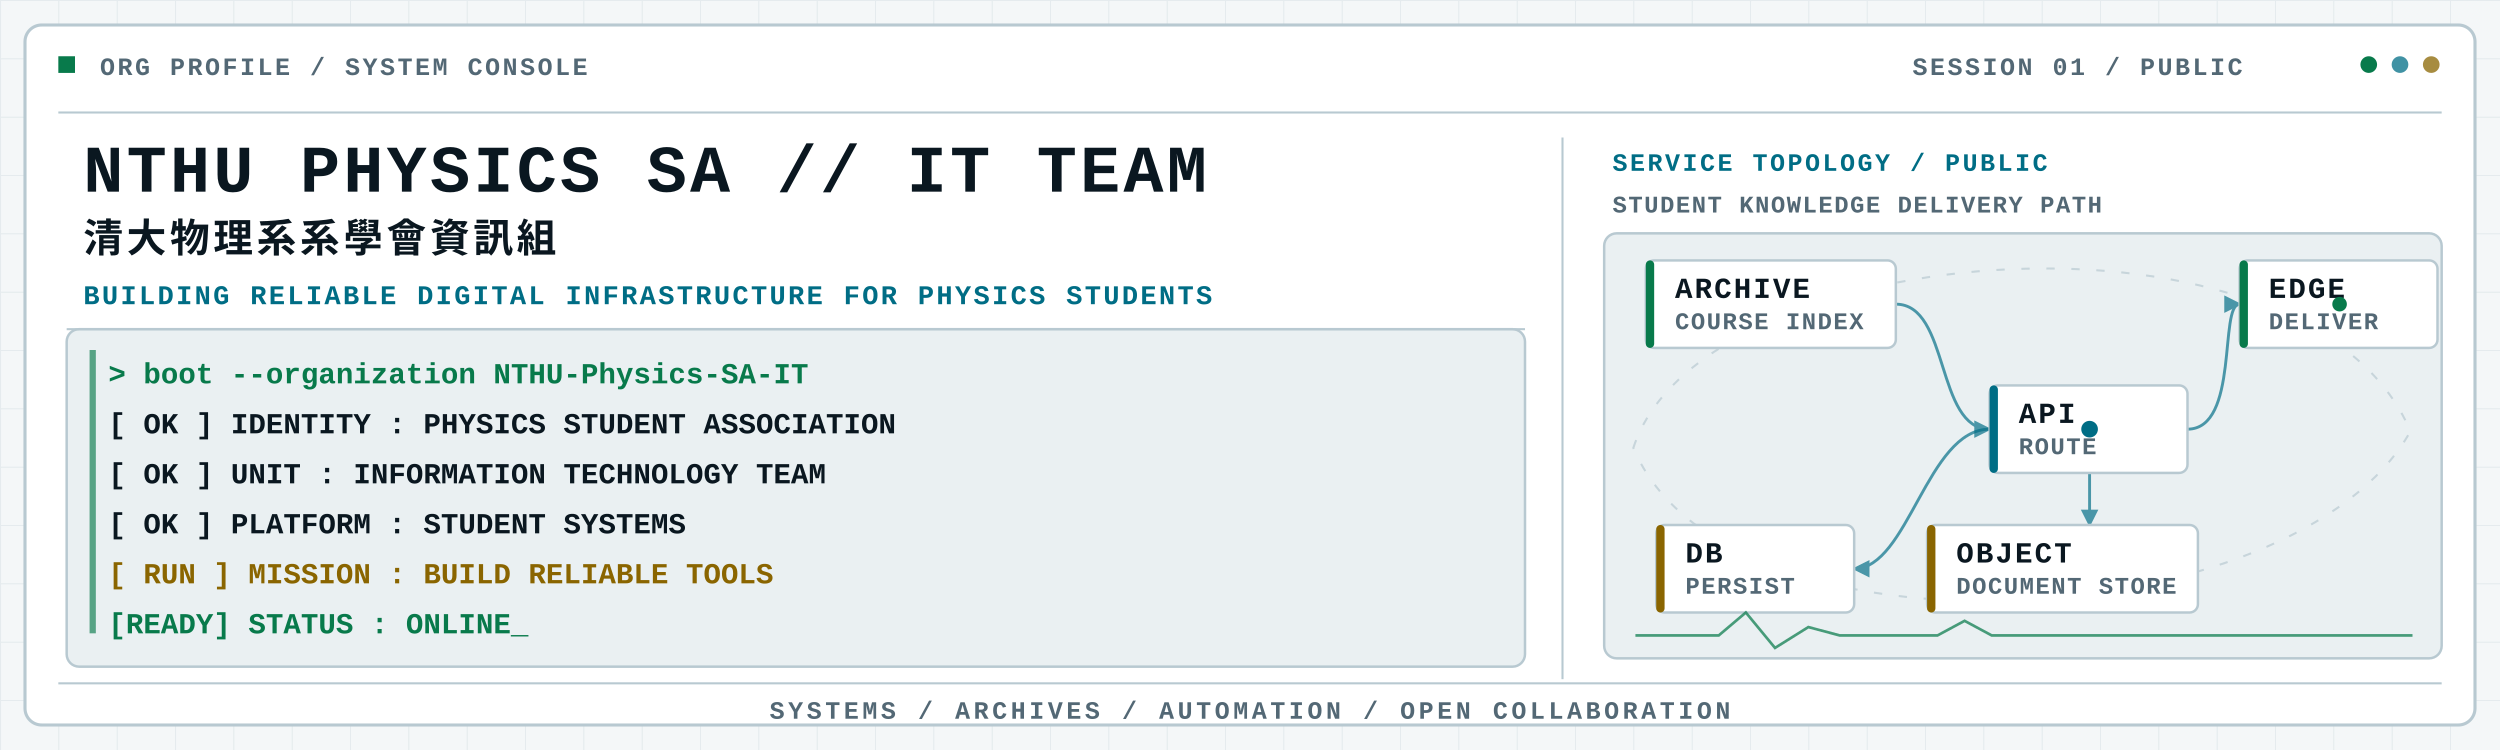
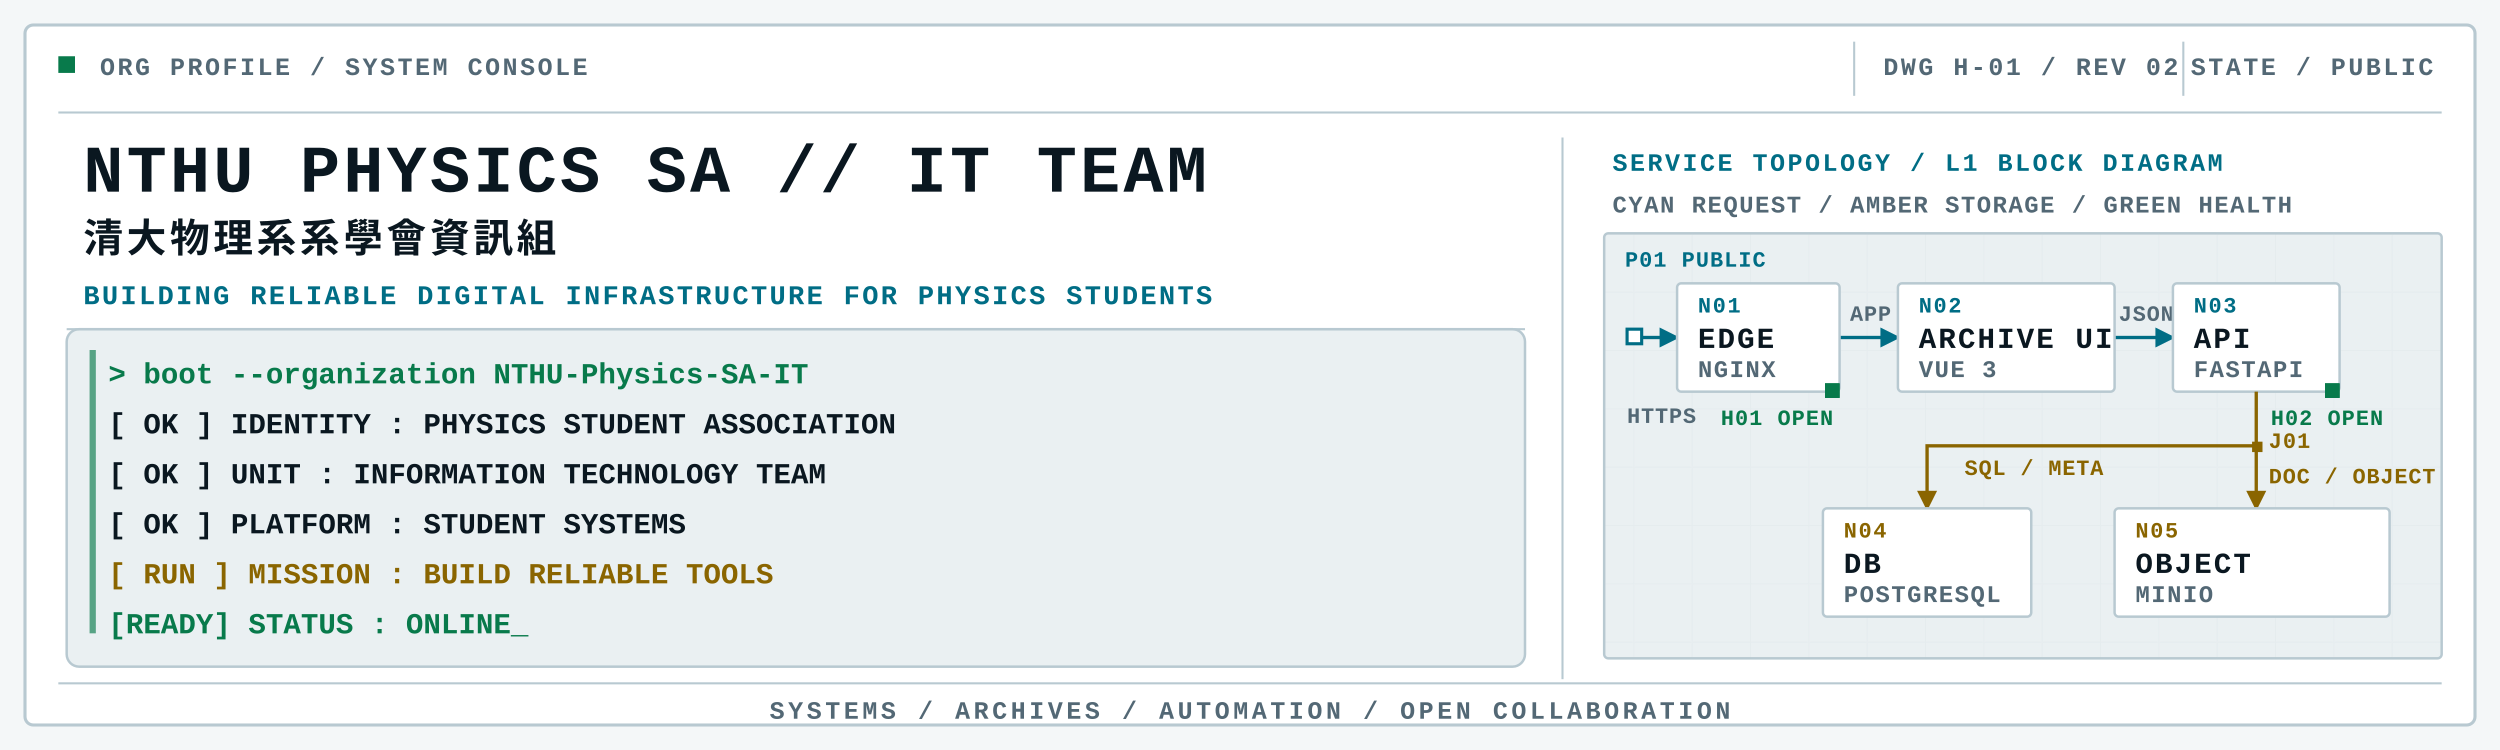
<svg xmlns="http://www.w3.org/2000/svg" viewBox="0 0 1200 360" role="img" aria-labelledby="title desc">
  <defs>
    <pattern id="grid" width="28" height="28" patternUnits="userSpaceOnUse">
      <path d="M28 0H0V28" fill="none" stroke="#B8C9D1" stroke-width="1" opacity=".26" />
    </pattern>
    <marker id="arrow" viewBox="0 0 8 8" refX="7" refY="4" markerWidth="6" markerHeight="6" orient="auto">
      <path d="M0 0L8 4L0 8Z" fill="#006D85" />
+     </marker>
+     <marker id="arrow-data" viewBox="0 0 8 8" refX="7" refY="4" markerWidth="6" markerHeight="6" orient="auto">
+       <path d="M0 0L8 4L0 8Z" fill="#8A6500" />
    </marker>
    <clipPath id="type-command">
      <rect x="52" y="167" width="0" height="22">
        <animate attributeName="width" values="0;0;32;64;96;128;160;192;224;256;288;320;344;344;0" keyTimes="0;.028;.035;.042;.049;.056;.063;.070;.077;.084;.091;.098;.105;.968;1" calcMode="discrete" dur="16s" repeatCount="indefinite" />
      </rect>
    </clipPath>
    <clipPath id="type-identity">
      <rect x="52" y="191" width="0" height="22">
        <animate attributeName="width" values="0;0;38;76;114;152;190;228;266;304;342;380;418;418;0" keyTimes="0;.108;.113;.118;.123;.128;.133;.138;.143;.148;.153;.158;.163;.968;1" calcMode="discrete" dur="16s" repeatCount="indefinite" />
      </rect>
    </clipPath>
    <clipPath id="type-unit">
      <rect x="52" y="215" width="0" height="22">
        <animate attributeName="width" values="0;0;38;76;114;152;190;228;266;304;342;380;418;418;0" keyTimes="0;.166;.171;.176;.181;.186;.191;.196;.201;.206;.211;.216;.221;.968;1" calcMode="discrete" dur="16s" repeatCount="indefinite" />
      </rect>
    </clipPath>
    <clipPath id="type-platform">
      <rect x="52" y="239" width="0" height="22">
        <animate attributeName="width" values="0;0;30;60;90;120;150;180;210;240;270;300;330;330;0" keyTimes="0;.224;.228;.232;.236;.240;.244;.248;.252;.256;.260;.264;.268;.968;1" calcMode="discrete" dur="16s" repeatCount="indefinite" />
      </rect>
    </clipPath>
    <clipPath id="type-mission">
      <rect x="52" y="263" width="0" height="22">
        <animate attributeName="width" values="0;0;34;68;102;136;170;204;238;272;306;340;340;0" keyTimes="0;.270;.275;.280;.285;.290;.295;.300;.305;.310;.315;.320;.968;1" calcMode="discrete" dur="16s" repeatCount="indefinite" />
      </rect>
    </clipPath>
    <clipPath id="type-status">
      <rect x="52" y="287" width="0" height="22">
        <animate attributeName="width" values="0;0;27;54;81;108;135;162;189;216;243;270;270;0" keyTimes="0;.318;.321;.324;.327;.330;.333;.336;.339;.342;.345;.351;.968;1" calcMode="discrete" dur="16s" repeatCount="indefinite" />
      </rect>
    </clipPath>
    <style>
      text {
        font-family: "Courier New", Courier, "Liberation Mono", "DejaVu Sans Mono", monospace;
        font-weight: 700;
      }
      .bg { fill: #F4F7F8; }
      .panel { fill: #FFFFFF; }
      .raised { fill: #EAF0F2; }
      .primary { fill: #0A1720; }
      .muted { fill: #536875; }
      .green { fill: #087A4B; }
      .cyan { fill: #006D85; }
      .amber { fill: #8A6500; }
      .border { stroke: #B8C9D1; }
      .brand { font-size: 32px; font-weight: 900; letter-spacing: 1.6px; }
      .brand-zh { font-size: 19px; font-weight: 900; letter-spacing: 1.8px; }
      .tagline { font-size: 13px; font-weight: 800; letter-spacing: 1.1px; }
      .meta { font-size: 12px; font-weight: 700; letter-spacing: 1.2px; }
      .terminal { font-size: 14px; font-weight: 700; }
      .node-label { font-size: 14px; font-weight: 800; letter-spacing: 1px; }
      .node-meta { font-size: 11.5px; font-weight: 700; letter-spacing: .7px; }
+       .node-id { font-size: 10.5px; font-weight: 800; letter-spacing: .8px; }
+       .bus-label { font-size: 10.5px; font-weight: 800; letter-spacing: .4px; }
+       .port-label { font-size: 10.5px; font-weight: 800; letter-spacing: .5px; }
      .rail { font-size: 12px; font-weight: 800; letter-spacing: 1.7px; }
-       .topology-line { fill: none; stroke: #006D85; stroke-width: 1.4; opacity: .68; marker-end: url(#arrow); }
-       .orbit { fill: none; stroke: #B8C9D1; stroke-width: 1; stroke-dasharray: 4 8; opacity: .7; }
+       .request-bus { fill: none; stroke: #006D85; stroke-width: 1.6; marker-end: url(#arrow); }
+       .data-bus { fill: none; stroke: #8A6500; stroke-width: 1.6; marker-end: url(#arrow-data); }
+       .request-port { fill: #FFFFFF; stroke: #006D85; stroke-width: 1.5; }
+       .health-port { fill: #087A4B; }
+       .junction { fill: #8A6500; }
      @media (prefers-reduced-motion: reduce) {
        .motion-layer { display: none !important; }
      }
    </style>
  </defs>
  <rect class="bg" width="1200" height="360" />
-   <rect width="1200" height="360" fill="url(#grid)" />
-   <rect x="12" y="12" width="1176" height="336" rx="8" class="panel border" stroke-width="1.5" />
+   <rect x="12" y="12" width="1176" height="336" rx="4" class="panel border" stroke-width="1.5" />
  <g aria-hidden="true">
    <path d="M28 54H1172" class="border" stroke-width="1" />
    <path d="M750 66V326" class="border" stroke-width="1" />
    <rect x="28" y="27" width="8" height="8" class="green" />
-     <circle cx="1137" cy="31" r="4" class="green" />
-     <circle cx="1152" cy="31" r="4" class="cyan" opacity=".75" />
-     <circle cx="1167" cy="31" r="4" class="amber" opacity=".75" />
+     <path d="M890 20V46M1048 20V46" class="border" stroke-width="1" />
  </g>
  <text x="48" y="36" class="meta muted">ORG PROFILE / SYSTEM CONSOLE</text>
-   <text x="918" y="36" class="meta muted">SESSION 01 / PUBLIC</text>
+   <text x="904" y="36" class="meta muted">DWG H-01 / REV 02</text>
+   <text x="1168" y="36" text-anchor="end" class="meta muted">STATE / PUBLIC</text>
  <text x="40" y="92" class="brand primary">NTHU PHYSICS SA // IT TEAM</text>
  <text x="40" y="121" class="brand-zh primary">清大物理系系學會資訊組</text>
  <text x="40" y="146" class="tagline cyan">BUILDING RELIABLE DIGITAL INFRASTRUCTURE FOR PHYSICS STUDENTS</text>
  <rect x="32" y="158" width="700" height="162" rx="6" class="raised border" stroke-width="1.2" />
  <path d="M32 158H732" class="border" stroke-width="1" />
  <rect x="43" y="168" width="3" height="136" class="green" opacity=".65" />
  <g class="static-fallback terminal">
    <text x="52" y="184" class="green">&gt; boot --organization NTHU-Physics-SA-IT</text>
    <text x="52" y="208" class="primary">[ OK ] IDENTITY     : PHYSICS STUDENT ASSOCIATION</text>
    <text x="52" y="232" class="primary">[ OK ] UNIT         : INFORMATION TECHNOLOGY TEAM</text>
    <text x="52" y="256" class="primary">[ OK ] PLATFORM     : STUDENT SYSTEMS</text>
    <text x="52" y="280" class="amber">[ RUN ] MISSION     : BUILD RELIABLE TOOLS</text>
    <text x="52" y="304" class="green">[READY] STATUS      : ONLINE_</text>
  </g>
  <g class="motion-layer">
    <rect x="48" y="164" width="672" height="146" class="raised" opacity="0">
      <animate attributeName="opacity" values="0;1;1;0" keyTimes="0;.002;.968;1" calcMode="discrete" dur="16s" repeatCount="indefinite" />
    </rect>
    <g class="terminal">
      <g clip-path="url(#type-command)">
        <text x="52" y="184" class="green">&gt; boot --organization NTHU-Physics-SA-IT</text>
      </g>
      <g clip-path="url(#type-identity)">
        <text x="52" y="208" class="primary">[ OK ] IDENTITY     : PHYSICS STUDENT ASSOCIATION</text>
      </g>
      <g clip-path="url(#type-unit)">
        <text x="52" y="232" class="primary">[ OK ] UNIT         : INFORMATION TECHNOLOGY TEAM</text>
      </g>
      <g clip-path="url(#type-platform)">
        <text x="52" y="256" class="primary">[ OK ] PLATFORM     : STUDENT SYSTEMS</text>
      </g>
      <g clip-path="url(#type-mission)">
        <text x="52" y="280" class="amber">[ RUN ] MISSION     : BUILD RELIABLE TOOLS</text>
      </g>
      <g clip-path="url(#type-status)">
        <text x="52" y="304" class="green">[READY] STATUS      : ONLINE_</text>
      </g>
    </g>
    <g opacity="0">
      <animate attributeName="opacity" values="0;0;1;1;0" keyTimes="0;.348;.351;.968;1" calcMode="discrete" dur="16s" repeatCount="indefinite" />
      <rect x="298" y="290" width="8" height="17" class="green">
        <animate attributeName="opacity" values="1;0;1" dur=".8s" repeatCount="indefinite" />
      </rect>
    </g>
  </g>
  <g>
-     <text x="774" y="82" class="meta cyan">SERVICE TOPOLOGY / PUBLIC</text>
-     <text x="774" y="102" class="node-meta muted">STUDENT KNOWLEDGE DELIVERY PATH</text>
-     <rect x="770" y="112" width="402" height="204" rx="6" class="raised border" stroke-width="1.2" />
-     <path class="orbit" d="M784 215C817 113 1108 91 1157 207C1102 306 829 322 784 215Z" />
-     <path class="topology-line" d="M910 146C936 146 929 206 955 206" />
-     <path class="topology-line" d="M955 206C925 206 916 273 890 273" />
-     <path class="topology-line" d="M1003 227V252" />
-     <path class="topology-line" d="M1050 206C1075 206 1065 146 1075 146" />
-     <g transform="translate(790 125)">
-       <rect width="120" height="42" rx="4" class="panel border" stroke-width="1.2" />
-       <rect width="4" height="42" rx="2" class="green" />
-       <text x="14" y="18" class="node-label primary">ARCHIVE</text>
-       <text x="14" y="33" class="node-meta muted">COURSE INDEX</text>
+     <text x="774" y="82" class="meta cyan">SERVICE TOPOLOGY / L1 BLOCK DIAGRAM</text>
+     <text x="774" y="102" class="node-meta muted">CYAN REQUEST / AMBER STORAGE / GREEN HEALTH</text>
+     <rect x="770" y="112" width="402" height="204" rx="2" class="raised border" stroke-width="1.2" />
+     <rect x="770" y="112" width="402" height="204" rx="2" fill="url(#grid)" opacity=".34" />
+     <rect x="781" y="158" width="7" height="7" class="request-port" />
+     <text x="780" y="128" class="port-label cyan">P01 PUBLIC</text>
+     <path class="request-bus" d="M788 162H805" />
+     <text x="781" y="203" class="bus-label muted">HTTPS</text>
+     <path class="request-bus" d="M883 162H911" />
+     <text x="888" y="154" class="bus-label muted">APP</text>
+     <path class="request-bus" d="M1015 162H1043" />
+     <text x="1017" y="154" class="bus-label muted">JSON</text>
+     <g transform="translate(805 136)">
+       <rect width="78" height="52" rx="2" class="panel border" stroke-width="1.2" />
+       <text x="10" y="14" class="node-id cyan">N01</text>
+       <text x="10" y="31" class="node-label primary">EDGE</text>
+       <text x="10" y="45" class="node-meta muted">NGINX</text>
    </g>
-     <g transform="translate(955 185)">
-       <rect width="95" height="42" rx="4" class="panel border" stroke-width="1.2" />
-       <rect width="4" height="42" rx="2" class="cyan" />
-       <text x="14" y="18" class="node-label primary">API</text>
-       <text x="14" y="33" class="node-meta muted">ROUTE</text>
+     <g transform="translate(911 136)">
+       <rect width="104" height="52" rx="2" class="panel border" stroke-width="1.2" />
+       <text x="10" y="14" class="node-id cyan">N02</text>
+       <text x="10" y="31" class="node-label primary">ARCHIVE UI</text>
+       <text x="10" y="45" class="node-meta muted">VUE 3</text>
    </g>
-     <g transform="translate(795 252)">
-       <rect width="95" height="42" rx="4" class="panel border" stroke-width="1.2" />
-       <rect width="4" height="42" rx="2" class="amber" />
-       <text x="14" y="18" class="node-label primary">DB</text>
-       <text x="14" y="33" class="node-meta muted">PERSIST</text>
+     <g transform="translate(1043 136)">
+       <rect width="80" height="52" rx="2" class="panel border" stroke-width="1.2" />
+       <text x="10" y="14" class="node-id cyan">N03</text>
+       <text x="10" y="31" class="node-label primary">API</text>
+       <text x="10" y="45" class="node-meta muted">FASTAPI</text>
    </g>
-     <g transform="translate(925 252)">
-       <rect width="130" height="42" rx="4" class="panel border" stroke-width="1.2" />
-       <rect width="4" height="42" rx="2" class="amber" />
-       <text x="14" y="18" class="node-label primary">OBJECT</text>
-       <text x="14" y="33" class="node-meta muted">DOCUMENT STORE</text>
+     <rect x="876" y="184" width="7" height="7" class="health-port" />
+     <text x="826" y="204" class="port-label green">H01 OPEN</text>
+     <rect x="1116" y="184" width="7" height="7" class="health-port" />
+     <text x="1090" y="204" class="port-label green">H02 OPEN</text>
+     <g class="motion-layer">
+       <rect x="876" y="184" width="7" height="7" class="health-port">
+         <animate attributeName="opacity" values=".3;1;.3" dur="5.6s" begin="-2s" repeatCount="indefinite" />
+       </rect>
+       <rect x="1116" y="184" width="7" height="7" class="health-port">
+         <animate attributeName="opacity" values=".35;1;.35" dur="4.8s" repeatCount="indefinite" />
+       </rect>
    </g>
-     <g transform="translate(1075 125)">
-       <rect width="95" height="42" rx="4" class="panel border" stroke-width="1.2" />
-       <rect width="4" height="42" rx="2" class="green" />
-       <text x="14" y="18" class="node-label primary">EDGE</text>
-       <text x="14" y="33" class="node-meta muted">DELIVER</text>
+     <path class="data-bus" d="M1083 188V214H925V244" />
+     <path class="data-bus" d="M1083 214V244" />
+     <rect x="1081" y="212" width="5" height="5" class="junction" />
+     <text x="943" y="228" class="bus-label amber">SQL / META</text>
+     <text x="1089" y="232" class="bus-label amber">DOC / OBJECT</text>
+     <text x="1089" y="215" class="port-label amber">J01</text>
+     <g transform="translate(875 244)">
+       <rect width="100" height="52" rx="2" class="panel border" stroke-width="1.2" />
+       <text x="10" y="14" class="node-id amber">N04</text>
+       <text x="10" y="31" class="node-label primary">DB</text>
+       <text x="10" y="45" class="node-meta muted">POSTGRESQL</text>
    </g>
-     <path d="M785 305H825L838 294L852 311L868 301L883 305H930L943 298L956 305H1158" fill="none" stroke="#087A4B" stroke-width="1.3" opacity=".72" />
-     <g class="motion-layer">
-       <circle cx="1003" cy="206" r="4" class="cyan">
-         <animate attributeName="opacity" values=".35;1;.35" dur="4.8s" repeatCount="indefinite" />
-       </circle>
-       <circle cx="1123" cy="146" r="3.5" class="green">
-         <animate attributeName="opacity" values=".3;1;.3" dur="5.6s" begin="-2s" repeatCount="indefinite" />
-       </circle>
+     <g transform="translate(1015 244)">
+       <rect width="132" height="52" rx="2" class="panel border" stroke-width="1.2" />
+       <text x="10" y="14" class="node-id amber">N05</text>
+       <text x="10" y="31" class="node-label primary">OBJECT</text>
+       <text x="10" y="45" class="node-meta muted">MINIO</text>
    </g>
  </g>
  <path d="M28 328H1172" class="border" stroke-width="1" />
  <text x="600" y="345" text-anchor="middle" class="rail muted">SYSTEMS / ARCHIVES / AUTOMATION / OPEN COLLABORATION</text>
</svg>
